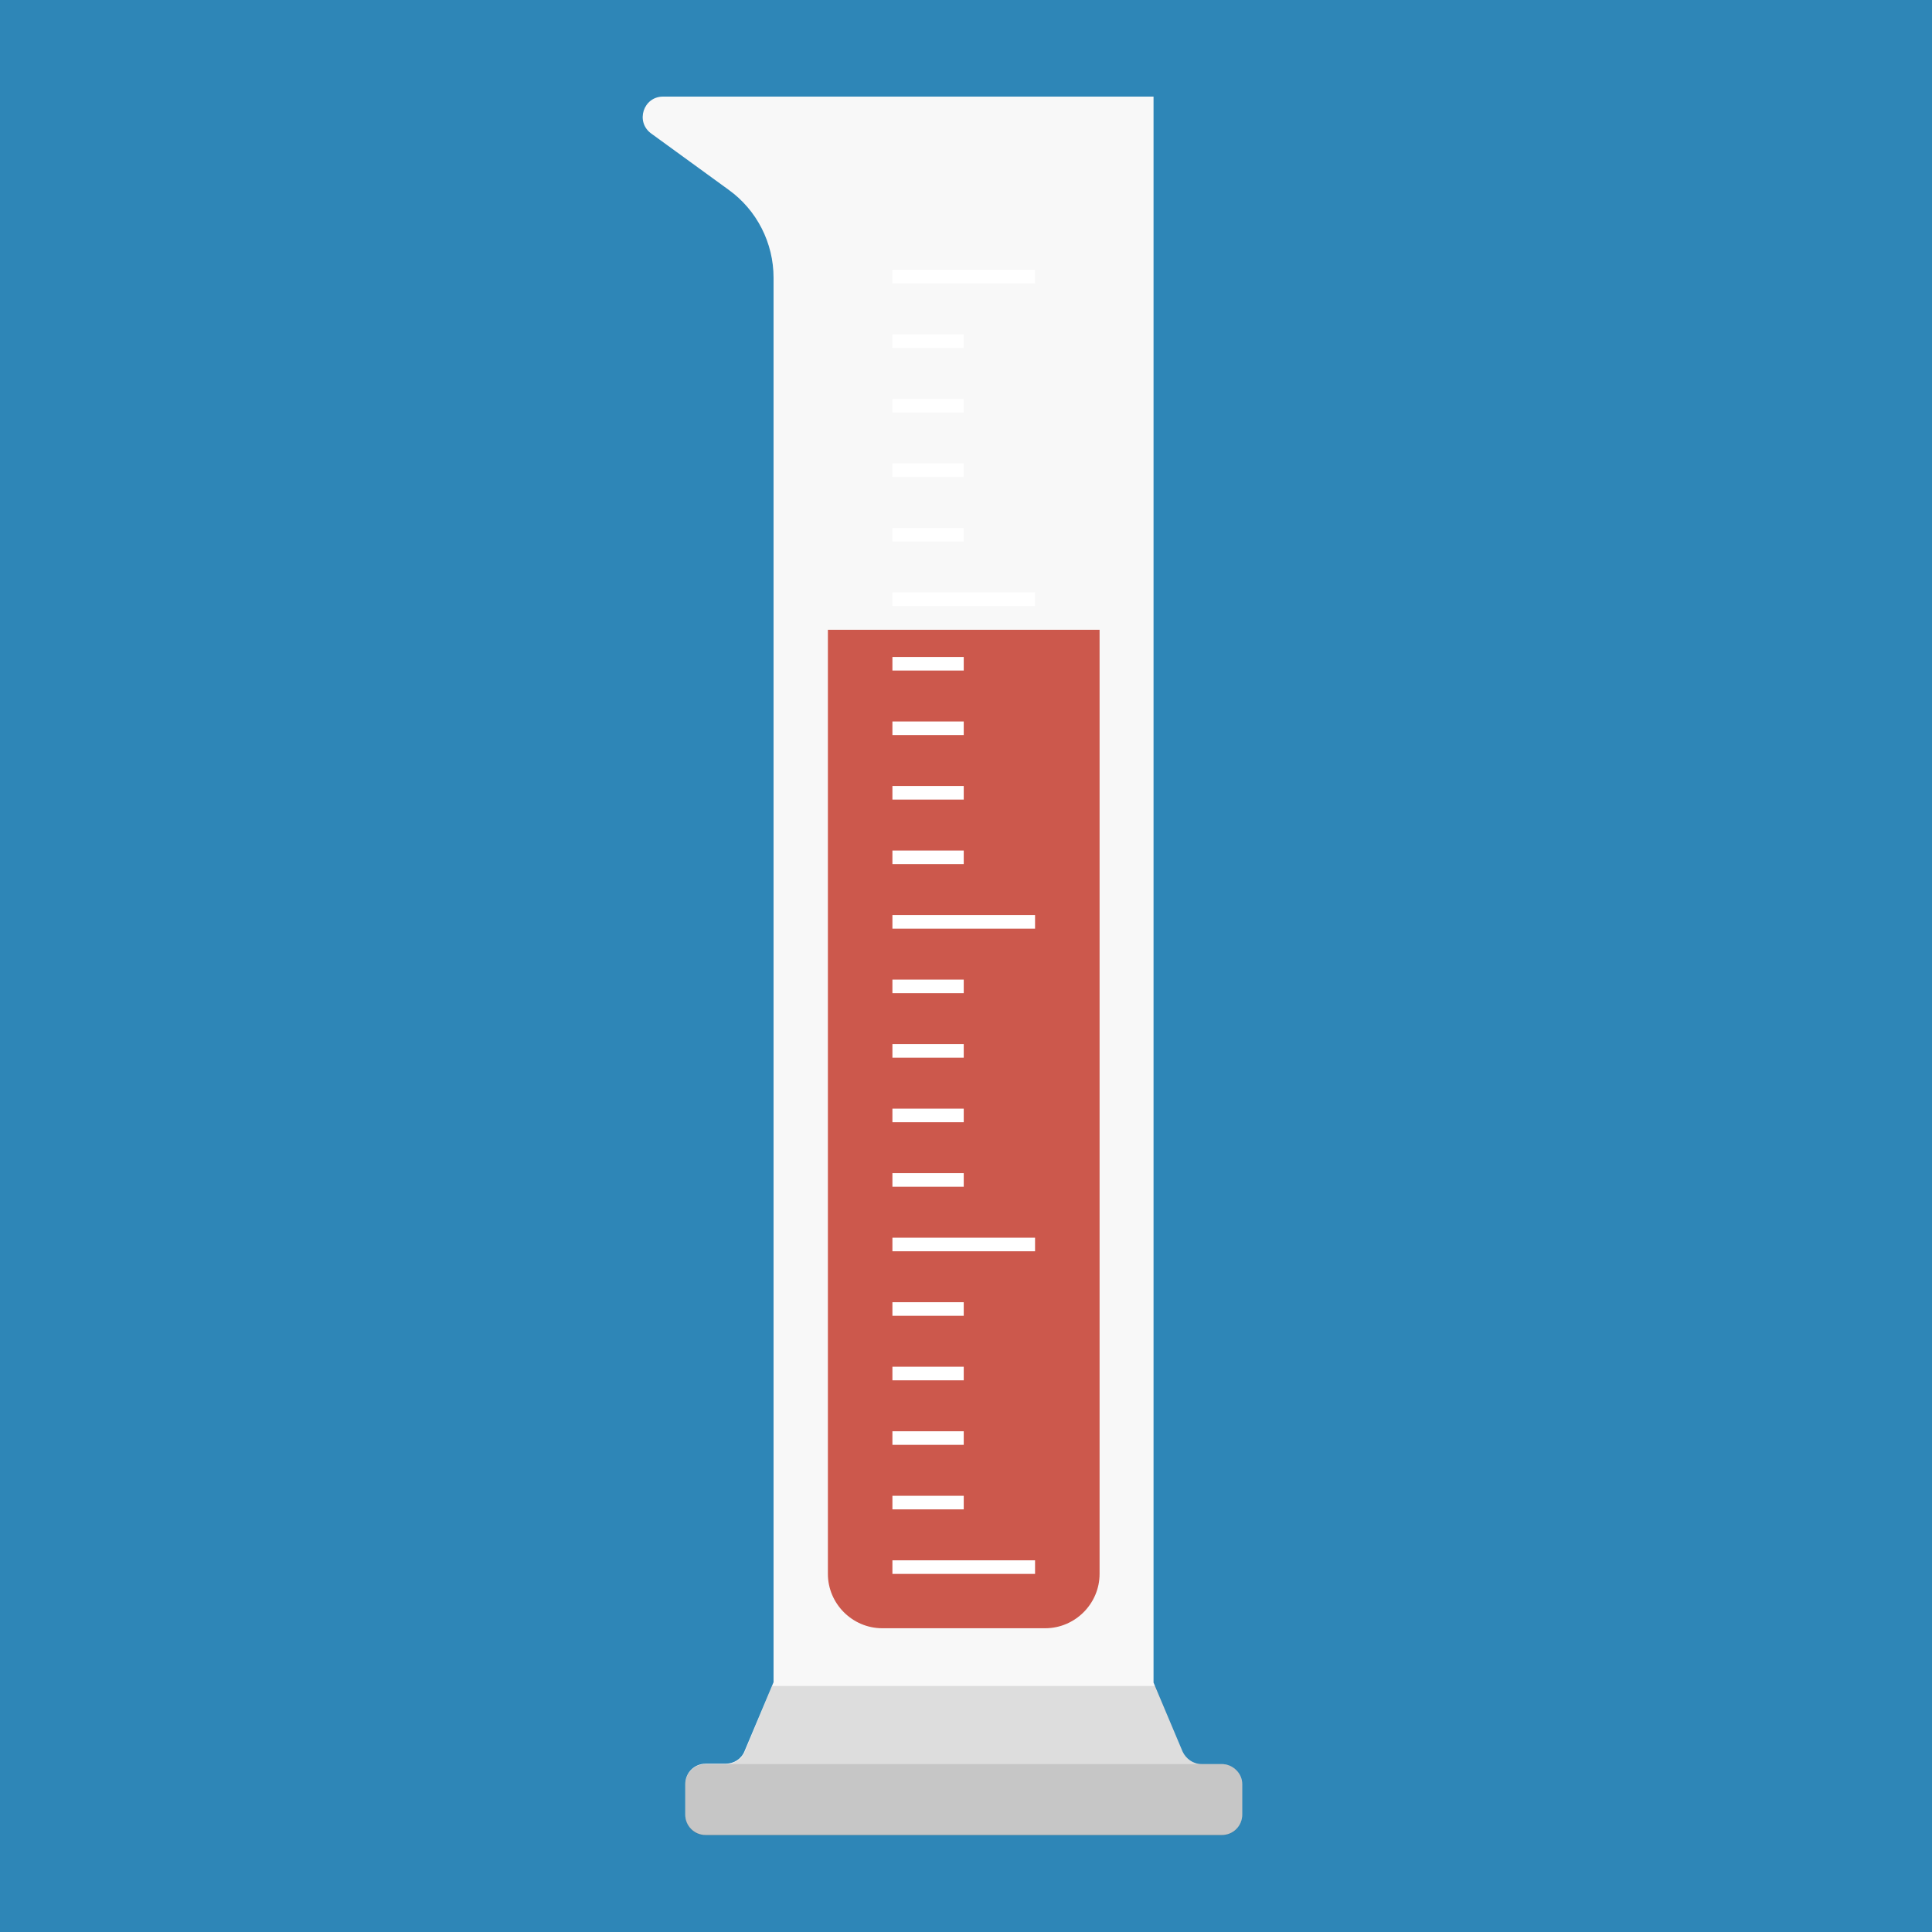
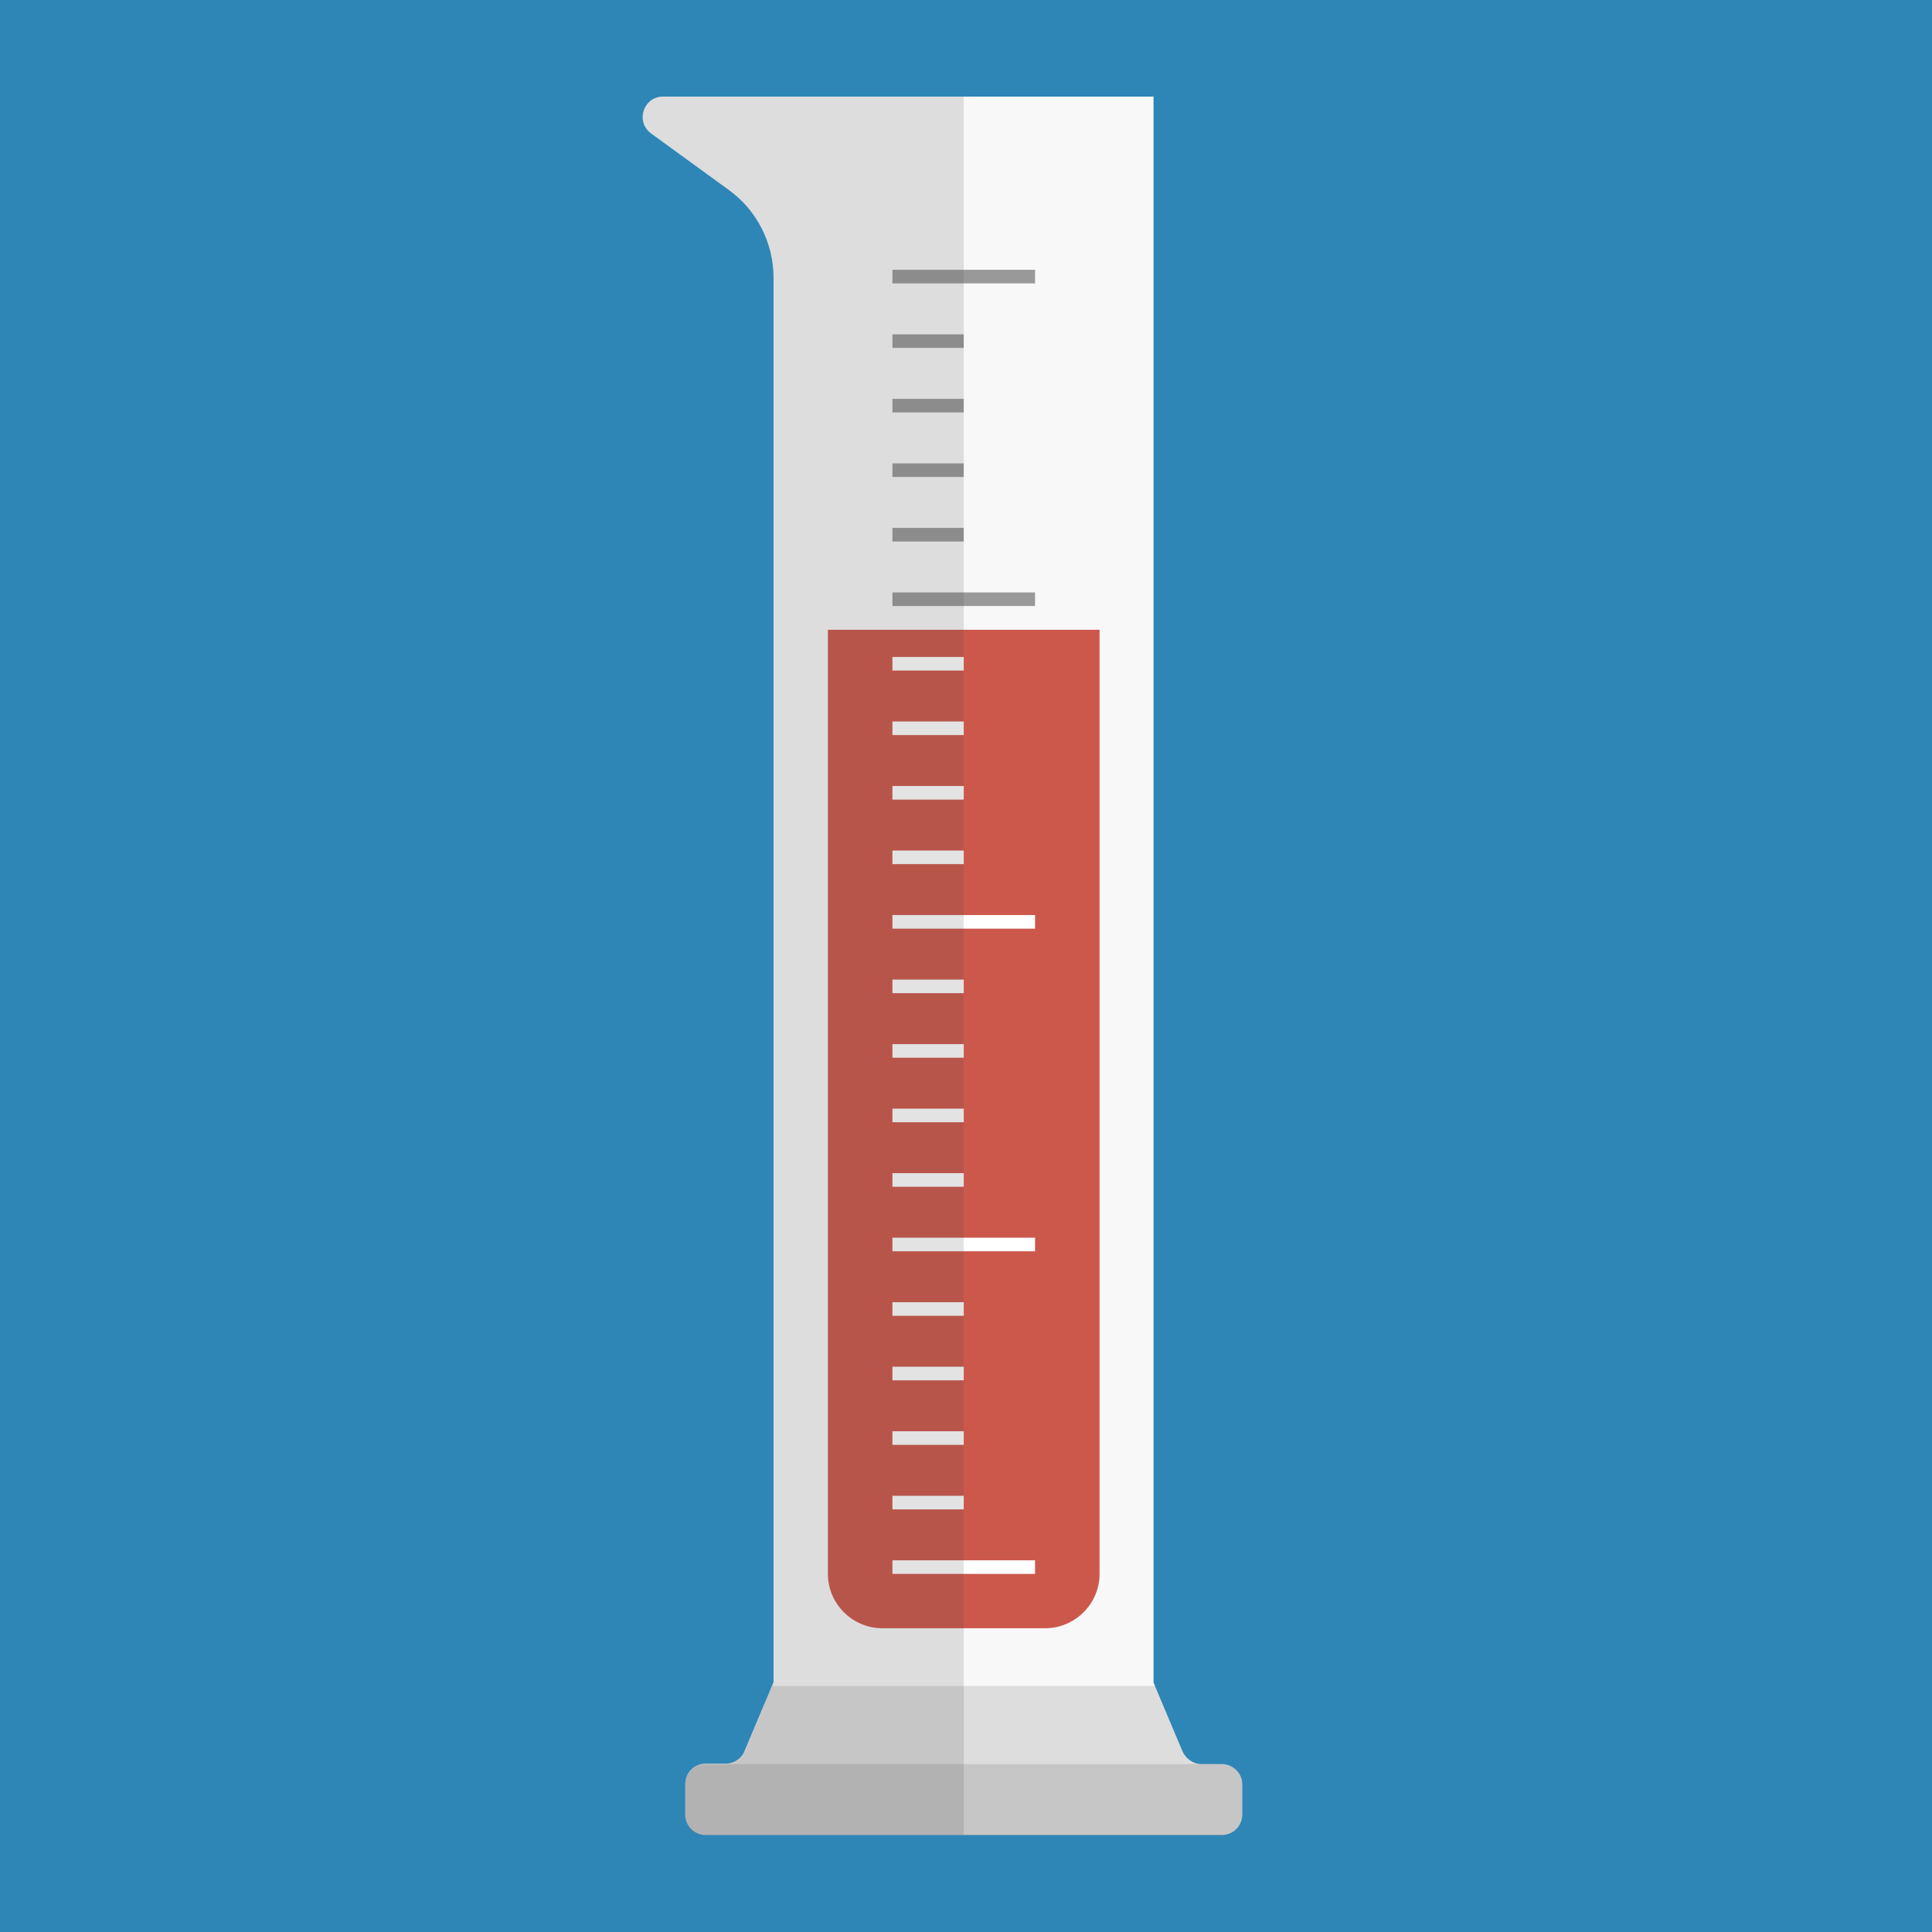
<svg xmlns="http://www.w3.org/2000/svg" version="1.1" id="icon_1_" x="0" y="0" viewBox="0 0 512 512" xml:space="preserve">
-   <style type="text/css">.st4{opacity:.15;fill:#444;enable-background:new}</style>
+   <style type="text/css">.st5{opacity:.15;fill:#444;enable-background:new}</style>
  <path d="M0 0h512v512H0V0z" fill="#2e86b7" />
  <path d="M323.8 467.5h-5.4c-2.2 0-4.1-1.4-5-3.3l-7.7-18.3V25.6h-130c-5.2 0-7.4 6.7-3.1 9.8l20.5 14.9c7.5 5.4 11.9 14.1 11.9 23.3v372.2l-7.7 18.3c-.8 2-2.8 3.3-5 3.3H187c-3 0-5.4 2.4-5.4 5.4v8.1c0 3 2.4 5.4 5.4 5.4h136.8c3 0 5.4-2.4 5.4-5.4v-8.1c0-2.9-2.5-5.3-5.4-5.3z" fill="#f8f8f8" />
  <path d="M219.4 166.9v250.2c0 7.9 6.5 14.4 14.4 14.4H277c7.9 0 14.4-6.5 14.4-14.4V166.9h-72z" fill="#cc584c" />
-   <path d="M236.5 413.5h37.8v3.6h-37.8zm0-85.5h37.8v3.6h-37.8zm0-85.5h37.8v3.6h-37.8zm0-85.5h37.8v3.6h-37.8zm0 239.4h18.9v3.6h-18.9zm0-17.1h18.9v3.6h-18.9zm0-17.1h18.9v3.6h-18.9zm0-17.1h18.9v3.6h-18.9zm0-34.2h18.9v3.6h-18.9zm0-17.1h18.9v3.6h-18.9zm0-17.1h18.9v3.6h-18.9zm0-17.1h18.9v3.6h-18.9zm0-34.2h18.9v3.6h-18.9zm0-17.1h18.9v3.6h-18.9zm0-17.1h18.9v3.6h-18.9zm0-17.1h18.9v3.6h-18.9zm0-34.2h18.9v3.6h-18.9zm0-17.1h18.9v3.6h-18.9zm0-17.1h18.9v3.6h-18.9zm0-17.1h18.9v3.6h-18.9zm0-17.1h37.8v3.6h-37.8z" fill="#fff" />
-   <path class="st4" d="M329.2 481v-8.1c0-3-2.4-5.4-5.4-5.4h-5.4c-2.2 0-4.1-1.4-5-3.3l-7.2-17.4H204.6l-7.2 17.4c-.8 2-2.8 3.3-5 3.3H187c-3 0-5.4 2.4-5.4 5.4v8.1c0 3 2.4 5.4 5.4 5.4h136.8c2.9 0 5.4-2.4 5.4-5.4z" />
-   <path class="st4" d="M329.2 481v-8.1c0-3-2.4-5.4-5.4-5.4H187c-3 0-5.4 2.4-5.4 5.4v8.1c0 3 2.4 5.4 5.4 5.4h136.8c2.9 0 5.4-2.4 5.4-5.4z" />
+   <path d="M236.5 413.5h37.8v3.6h-37.8v-3.6zm0-85.5h37.8v3.6h-37.8V328zm0-85.5h37.8v3.6h-37.8v-3.6zm0 153.9h18.9v3.6h-18.9v-3.6zm0-17.1h18.9v3.6h-18.9v-3.6zm0-17.1h18.9v3.6h-18.9v-3.6zm0-17.1h18.9v3.6h-18.9v-3.6zm0-34.2h18.9v3.6h-18.9v-3.6zm0-17.1h18.9v3.6h-18.9v-3.6zm0-17.1h18.9v3.6h-18.9v-3.6zm0-17.1h18.9v3.6h-18.9v-3.6zm0-34.2h18.9v3.6h-18.9v-3.6zm0-17.1h18.9v3.6h-18.9v-3.6zm0-17.1h18.9v3.6h-18.9v-3.6zm0-17.1h18.9v3.6h-18.9v-3.6z" fill="#fff" />
+   <path d="M236.5 157h37.8v3.6h-37.8V157zm0-17.1h18.9v3.6h-18.9v-3.6zm0-17.1h18.9v3.6h-18.9v-3.6zm0-17.1h18.9v3.6h-18.9v-3.6zm0-17.1h18.9v3.6h-18.9v-3.6zm0-17.1h37.8v3.6h-37.8v-3.6z" fill="#999" />
+   <path class="st5" d="M329.2 481v-8.1c0-3-2.4-5.4-5.4-5.4h-5.4c-2.2 0-4.1-1.4-5-3.3l-7.2-17.4H204.6l-7.2 17.4c-.8 2-2.8 3.3-5 3.3H187c-3 0-5.4 2.4-5.4 5.4v8.1c0 3 2.4 5.4 5.4 5.4h136.8c2.9 0 5.4-2.4 5.4-5.4z" />
+   <path class="st5" d="M329.2 481v-8.1c0-3-2.4-5.4-5.4-5.4H187c-3 0-5.4 2.4-5.4 5.4v8.1c0 3 2.4 5.4 5.4 5.4h136.8c2.9 0 5.4-2.4 5.4-5.4z" />
+   <path class="st5" d="M205 25.6h-29.3c-5.2 0-7.4 6.7-3.1 9.8l20.5 14.9c7.5 5.4 11.9 14.1 11.9 23.3v372.2l-7.7 18.3c-.8 2-2.8 3.3-5 3.3H187c-3 0-5.4 2.4-5.4 5.4v8.1c0 3 2.4 5.4 5.4 5.4h68.4V25.6H205z" />
</svg>
